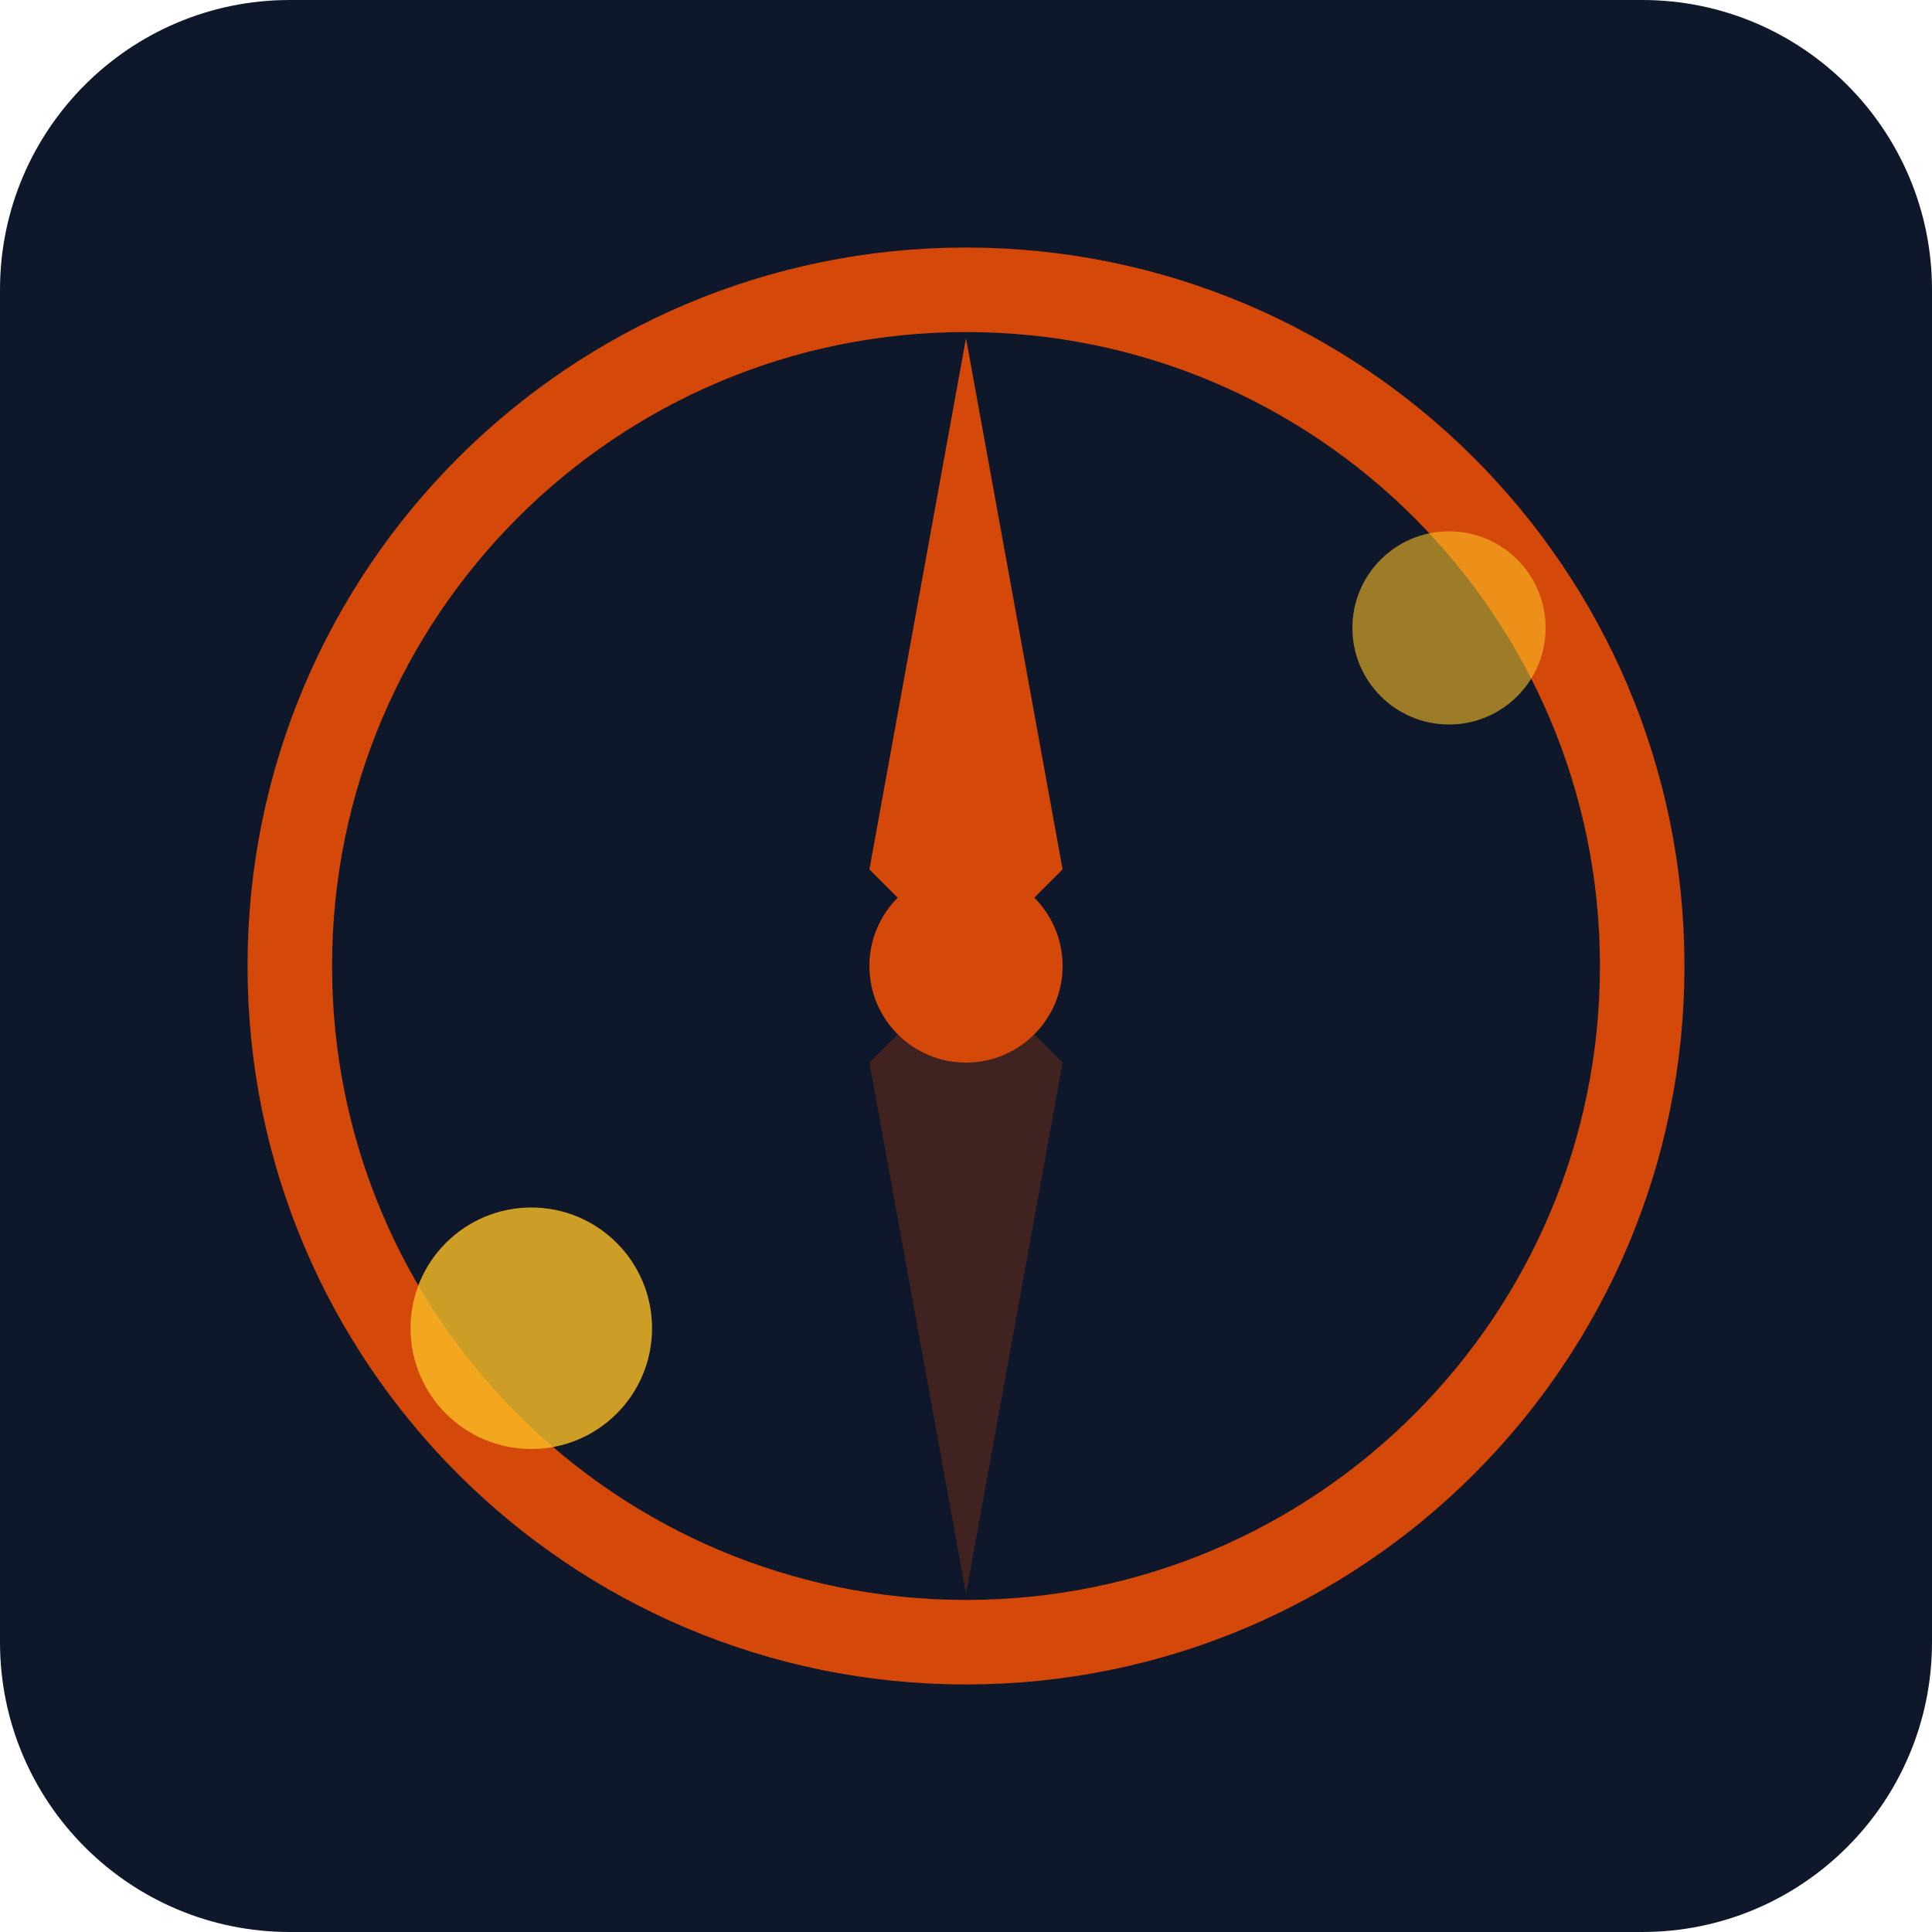
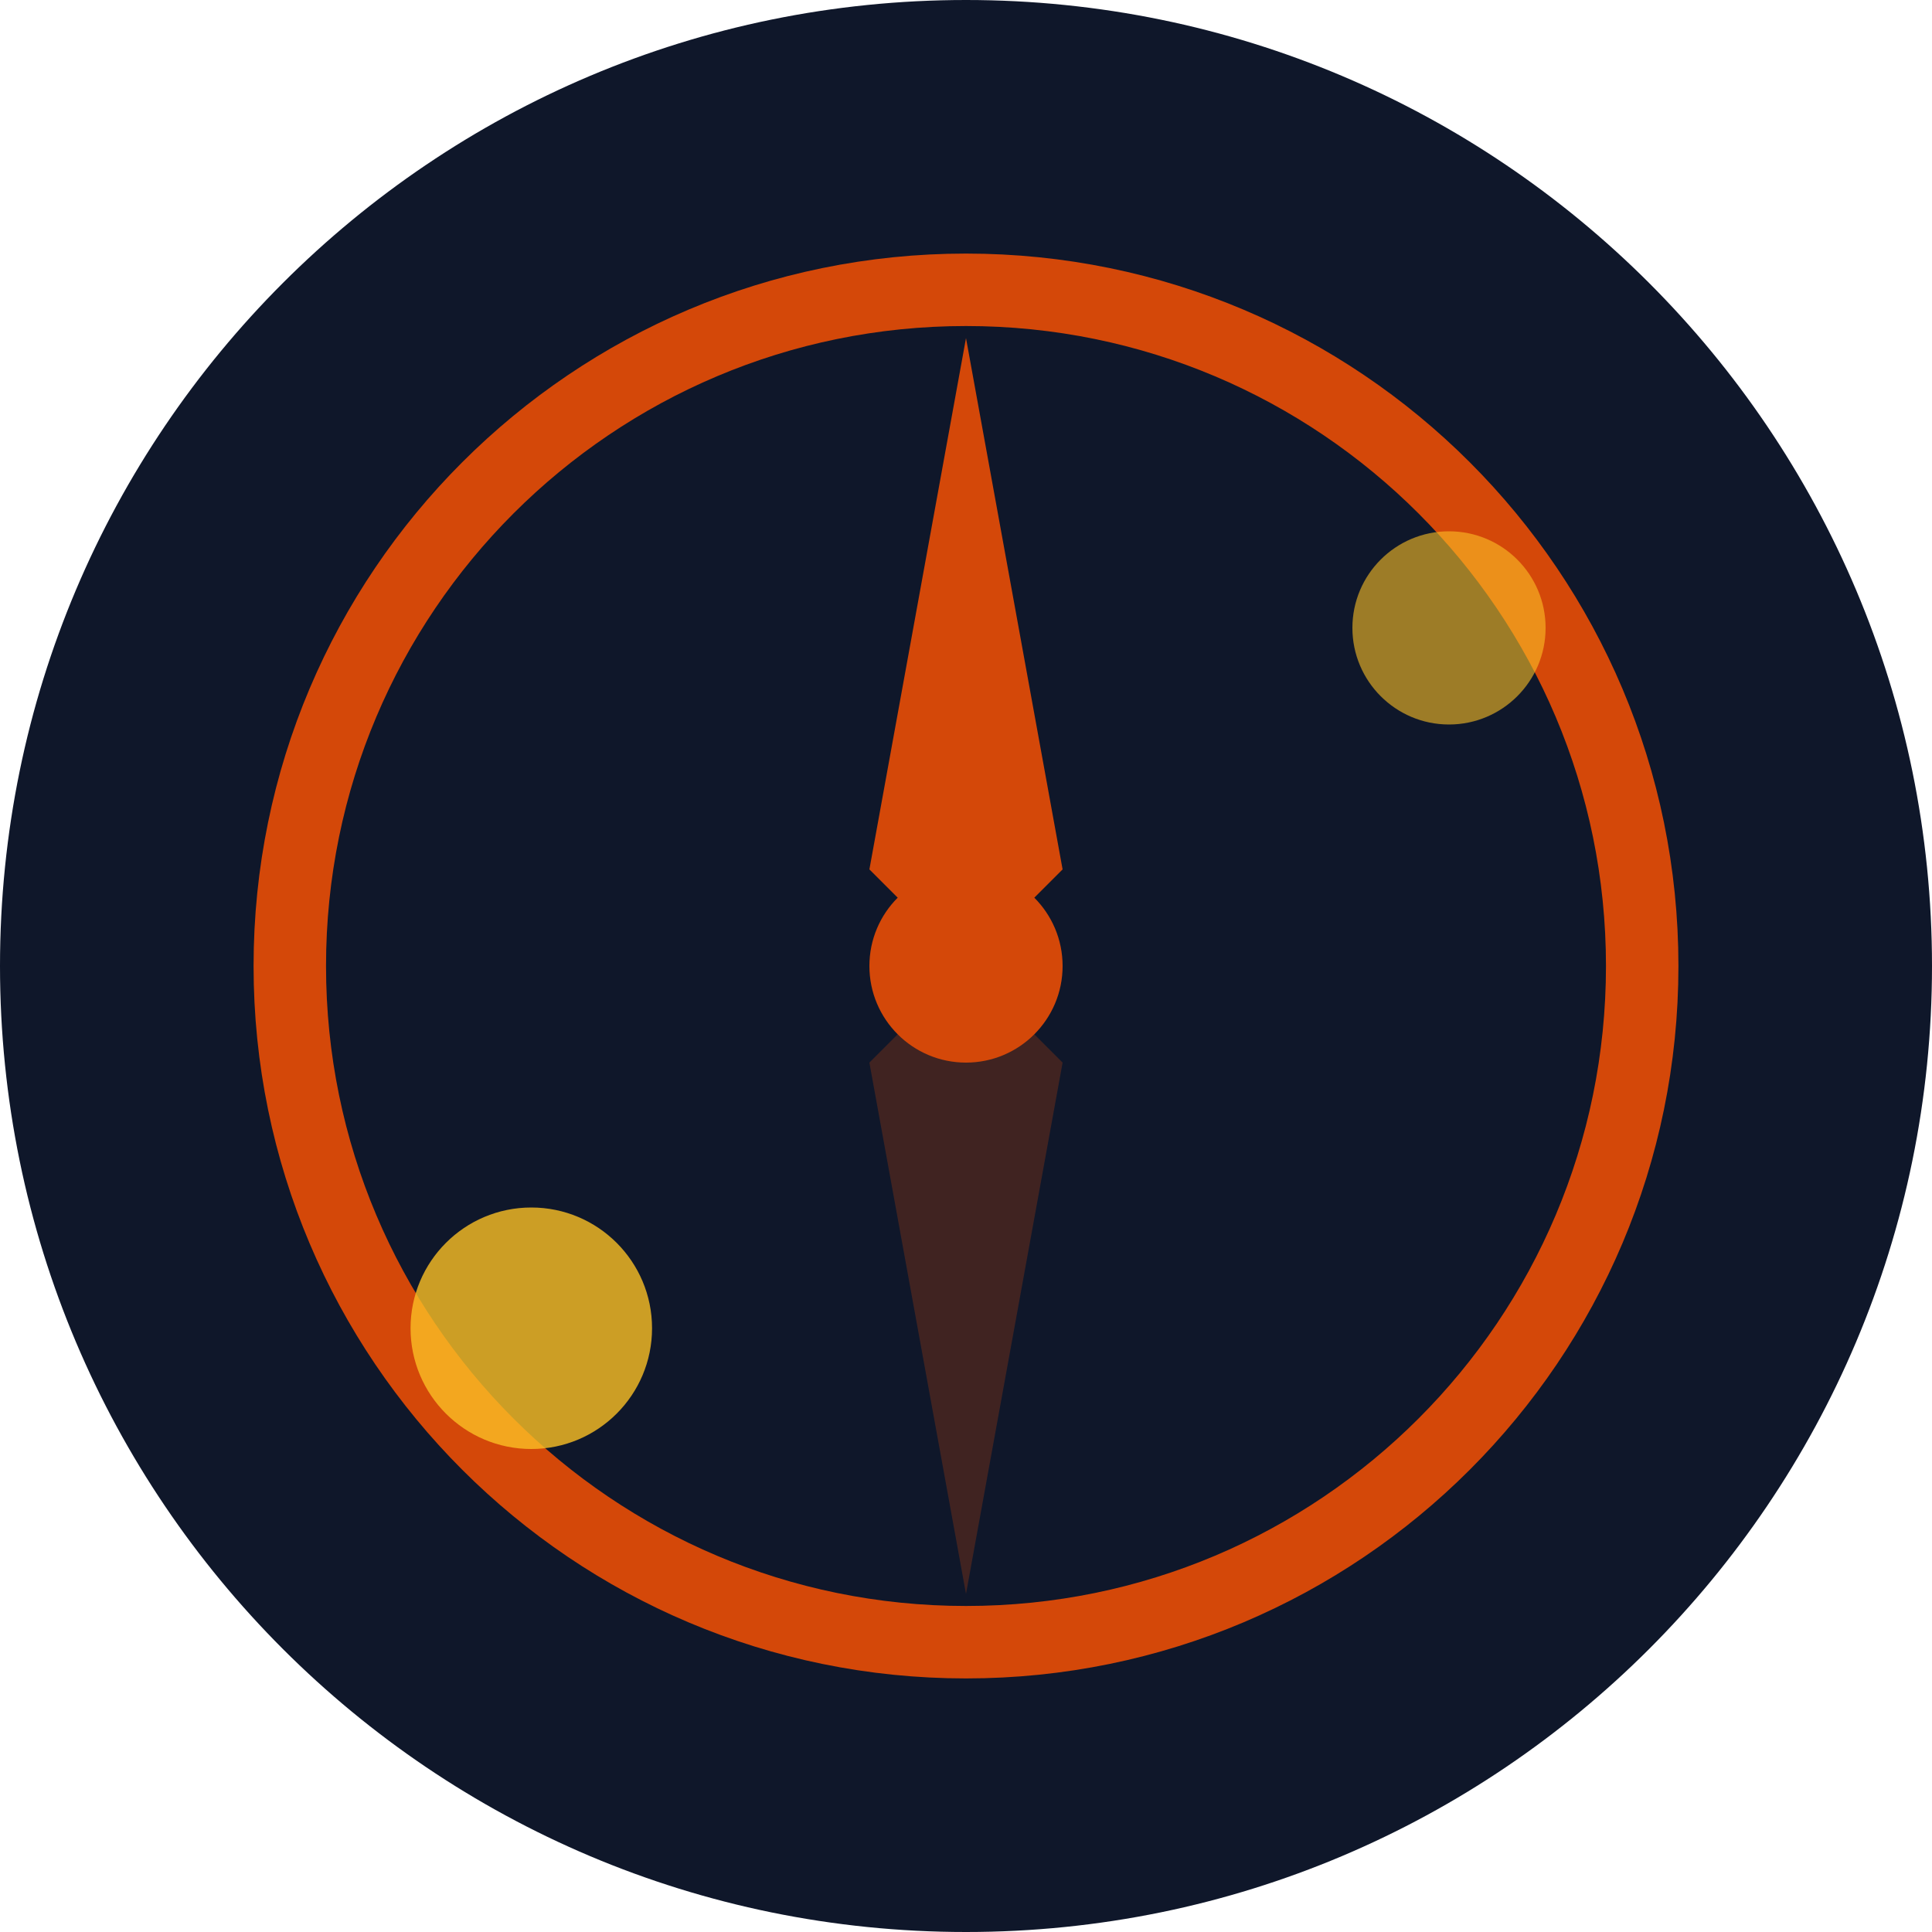
<svg xmlns="http://www.w3.org/2000/svg" width="32" height="32" viewBox="0 0 80 80">
-   <rect width="80" height="80" rx="12" fill="#0f172a" />
-   <circle cx="40" cy="40" r="28" fill="none" stroke="#d44809" stroke-width="3.5" />
+   <circle cx="40" cy="40" r="40" fill="#0f172a" />
+   <circle cx="40" cy="40" r="28" fill="none" stroke="#d44809" stroke-width="3" />
  <polygon points="40,14 44,36 40,40 36,36" fill="#d44809" />
  <polygon points="40,66 44,44 40,40 36,44" fill="#d44809" opacity="0.25" />
  <circle cx="40" cy="40" r="4" fill="#d44809" />
  <circle cx="22" cy="55" r="5" fill="#fbbf24" opacity="0.8" />
  <circle cx="60" cy="26" r="4" fill="#fbbf24" opacity="0.6" />
</svg>
